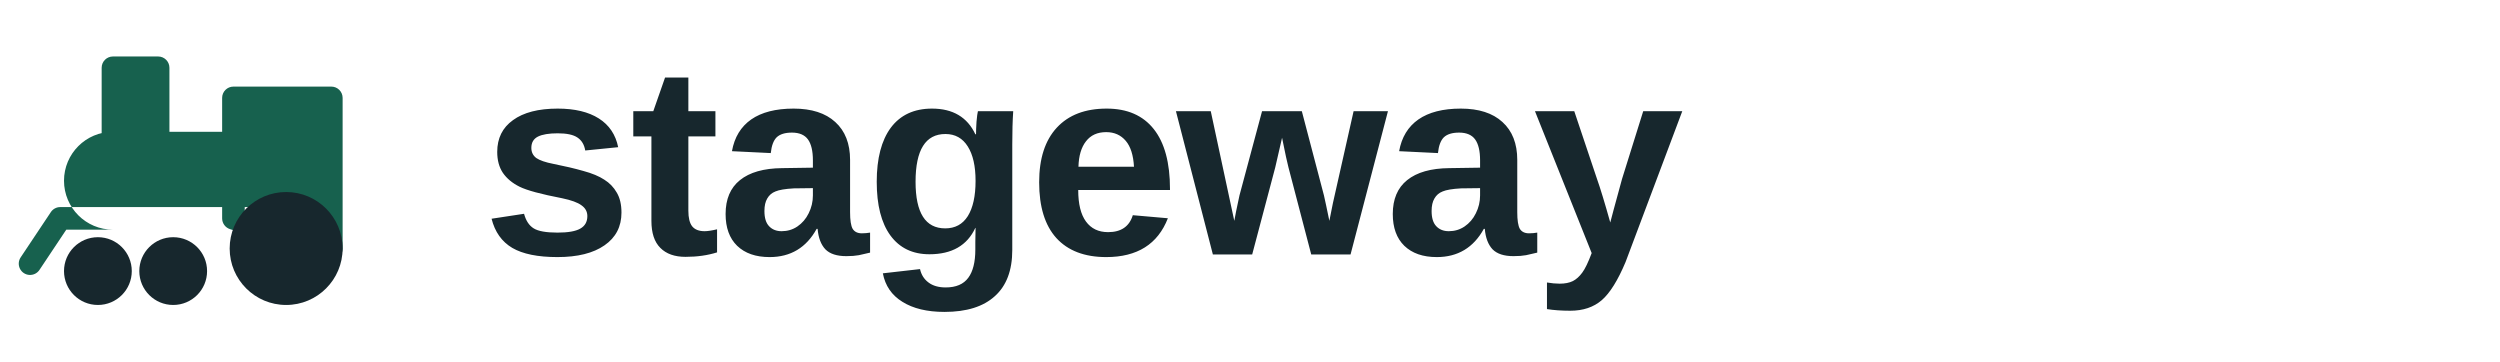
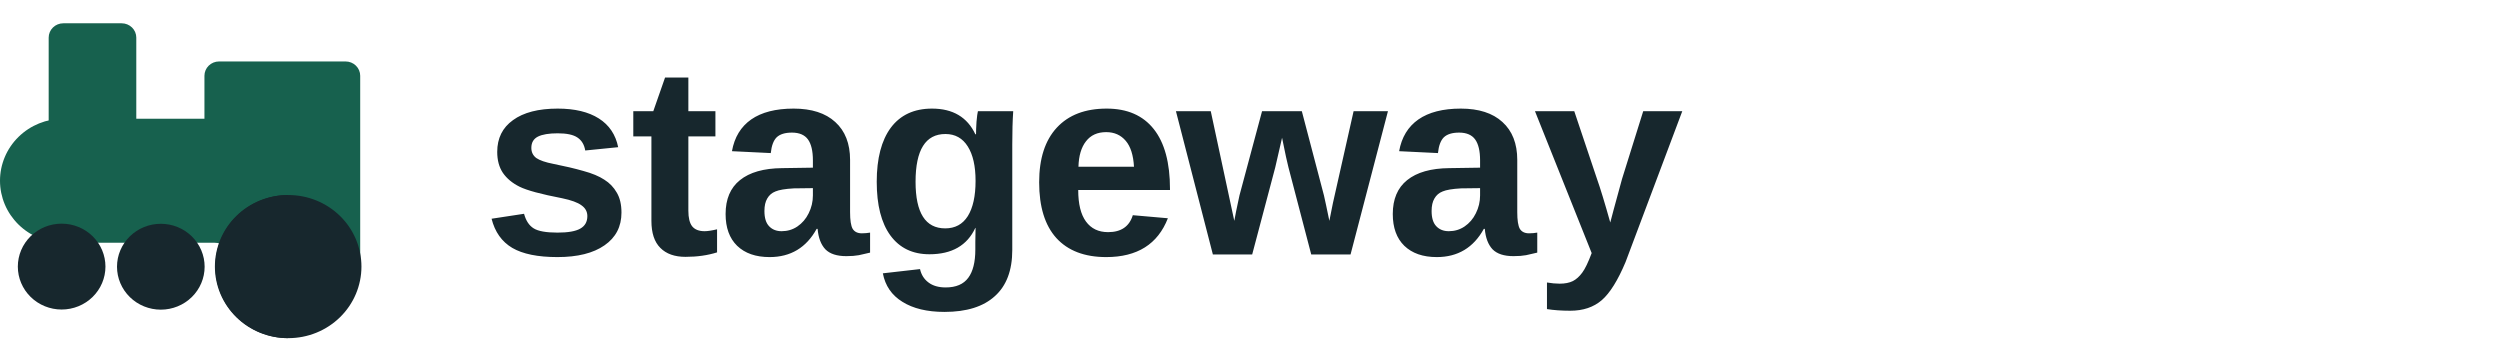
<svg xmlns="http://www.w3.org/2000/svg" viewBox="0 0 166 24" role="img" aria-labelledby="title">
-   <path fill="#17614e" d="M7.5 3.75a.75.75 0 0 0-.75.75v5c0 .414.336.75.75.75h3a.75.75 0 0 0 .75-.75v-5a.75.75 0 0 0-.75-.75zM7.5 8.75a3.25 3.25 0 0 0 0 6.5h8a.75.75 0 0 0 .75-.75v-5a.75.75 0 0 0-.75-.75zM3.376 14.084A.75.75 0 0 1 4 13.75h12.5a.75.75 0 0 1 0 1.5H4.401l-1.777 2.666a.75.75 0 1 1-1.248-.832zM15.5 5.75a.75.75 0 0 0-.75.75v8c0 .33.215.62.53.717l6.5 2a.75.75 0 0 0 .97-.717v-10a.75.75 0 0 0-.75-.75z" />
-   <g fill="#17272d">
-     <circle cx="6.5" cy="18" r="2.25" />
-     <circle cx="11.5" cy="18" r="2.25" />
-     <circle cx="19" cy="16.5" r="3.75" />
-   </g>
+   <svg x="0" y="0" width="24" height="24" viewBox="0 0 512 512">
+     <path fill="#17614E" d="M89.637 33C84.151 33 78.89 35.136 75.01 38.938C71.131 42.74 68.952 47.896 68.952 53.273V188.424C68.952 199.615 78.219 208.697 89.637 208.697H172.379C177.865 208.697 183.127 206.561 187.006 202.759C190.885 198.958 193.065 193.801 193.065 188.424V53.273C193.065 47.896 190.885 42.74 187.006 38.938C183.127 35.136 177.865 33 172.379 33H89.637Z" />
+     <path fill="#17614E" d="M89.637 168.152C65.864 168.152 43.064 177.407 26.254 193.882C9.444 210.357 0 232.701 0 256C0 279.299 9.444 301.644 26.254 318.119C43.064 334.593 65.864 343.849 89.637 343.849H310.283C315.769 343.849 321.03 341.713 324.909 337.911C328.789 334.109 330.968 328.953 330.968 323.576V188.424C330.968 183.048 328.789 177.891 324.909 174.089C321.03 170.287 315.769 168.152 310.283 168.152H89.637Z" />
+     <path fill="#17614E" d="M121.25 218.148C123.139 215.371 125.698 213.094 128.7 211.519C131.703 209.944 135.055 209.12 138.46 209.12H483.219C488.705 209.12 493.966 211.256 497.846 215.057C501.725 218.859 503.904 224.016 503.904 229.392C503.904 234.769 501.725 239.925 497.846 243.727C493.966 247.529 488.705 249.665 483.219 249.665H149.52L100.509 321.728C99.017 323.975 97.085 325.909 94.825 327.42C92.564 328.93 90.021 329.986 87.341 330.526C84.662 331.066 81.9 331.08 79.215 330.567C76.529 330.054 73.975 329.024 71.699 327.537C69.423 326.05 67.47 324.135 65.954 321.903C64.438 319.671 63.389 317.167 62.867 314.535C62.346 311.904 62.361 309.196 62.914 306.571C63.468 303.945 64.546 301.453 66.089 299.239L121.25 218.148Z" />
+     <path fill="#17614E" d="M310.282 87.061C304.796 87.061 299.535 89.197 295.656 92.999C291.776 96.8 289.597 101.957 289.597 107.334V323.576C289.597 332.496 295.527 340.335 304.215 342.957L483.489 397.018C486.582 397.948 489.855 398.154 493.044 397.619C496.234 397.085 499.251 395.824 501.853 393.939C504.455 392.054 506.569 389.597 508.026 386.766C509.483 383.935 510.242 380.808 510.242 377.637V107.334C510.242 101.957 508.063 96.8 504.184 92.999C500.304 89.197 495.043 87.061 489.557 87.061H310.282Z" />
+     <path fill="#17272D" d="M408.573 276.272C381.142 276.272 354.835 286.952 335.438 305.961C316.042 324.971 305.145 350.753 305.145 377.636C305.145 404.52 316.042 430.302 335.438 449.311C354.835 468.321 381.142 479 408.573 479C436.003 479 462.31 468.321 481.707 449.311C501.103 430.302 512 404.52 512 377.636C512 350.753 501.103 324.971 481.707 305.961C462.31 286.952 436.003 276.272 408.573 276.272Z" />
+     <path fill="#17272D" d="M407.832 276.272V479C380.401 479 354.094 468.321 334.698 449.311C315.301 430.302 304.404 404.52 304.404 377.636C304.404 350.753 315.301 324.971 334.698 305.961C354.094 286.952 380.401 276.272 407.832 276.272Z" />
+     <path fill="#17272D" d="M227.805 317C211.346 317 195.562 323.408 183.924 334.813C172.286 346.219 165.748 361.688 165.748 377.818C165.748 393.948 172.286 409.418 183.924 420.823C195.562 432.229 211.346 438.637 227.805 438.637C244.263 438.637 260.047 432.229 271.685 420.823C283.323 409.418 289.861 393.948 289.861 377.818C289.861 361.688 283.323 346.219 271.685 334.813C260.047 323.408 244.263 317 227.805 317Z" />
+     <path fill="#17272D" d="M87.318 316.819C70.86 316.819 55.075 323.226 43.438 334.632C31.8 346.038 25.262 361.507 25.262 377.637C25.262 393.767 31.8 409.236 43.438 420.642C55.075 432.048 70.86 438.455 87.318 438.455C103.776 438.455 119.561 432.048 131.199 420.642C142.836 409.236 149.375 393.767 149.375 377.637C149.375 361.507 142.836 346.038 131.199 334.632C119.561 323.226 103.776 316.819 87.318 316.819Z" />
+   </svg>
  <text x="32" y="16.9" fill="#17272d" font-family="IBM Plex Sans, Arial, sans-serif" font-size="18" font-weight="600" letter-spacing="-.18">stageway</text>
</svg>
